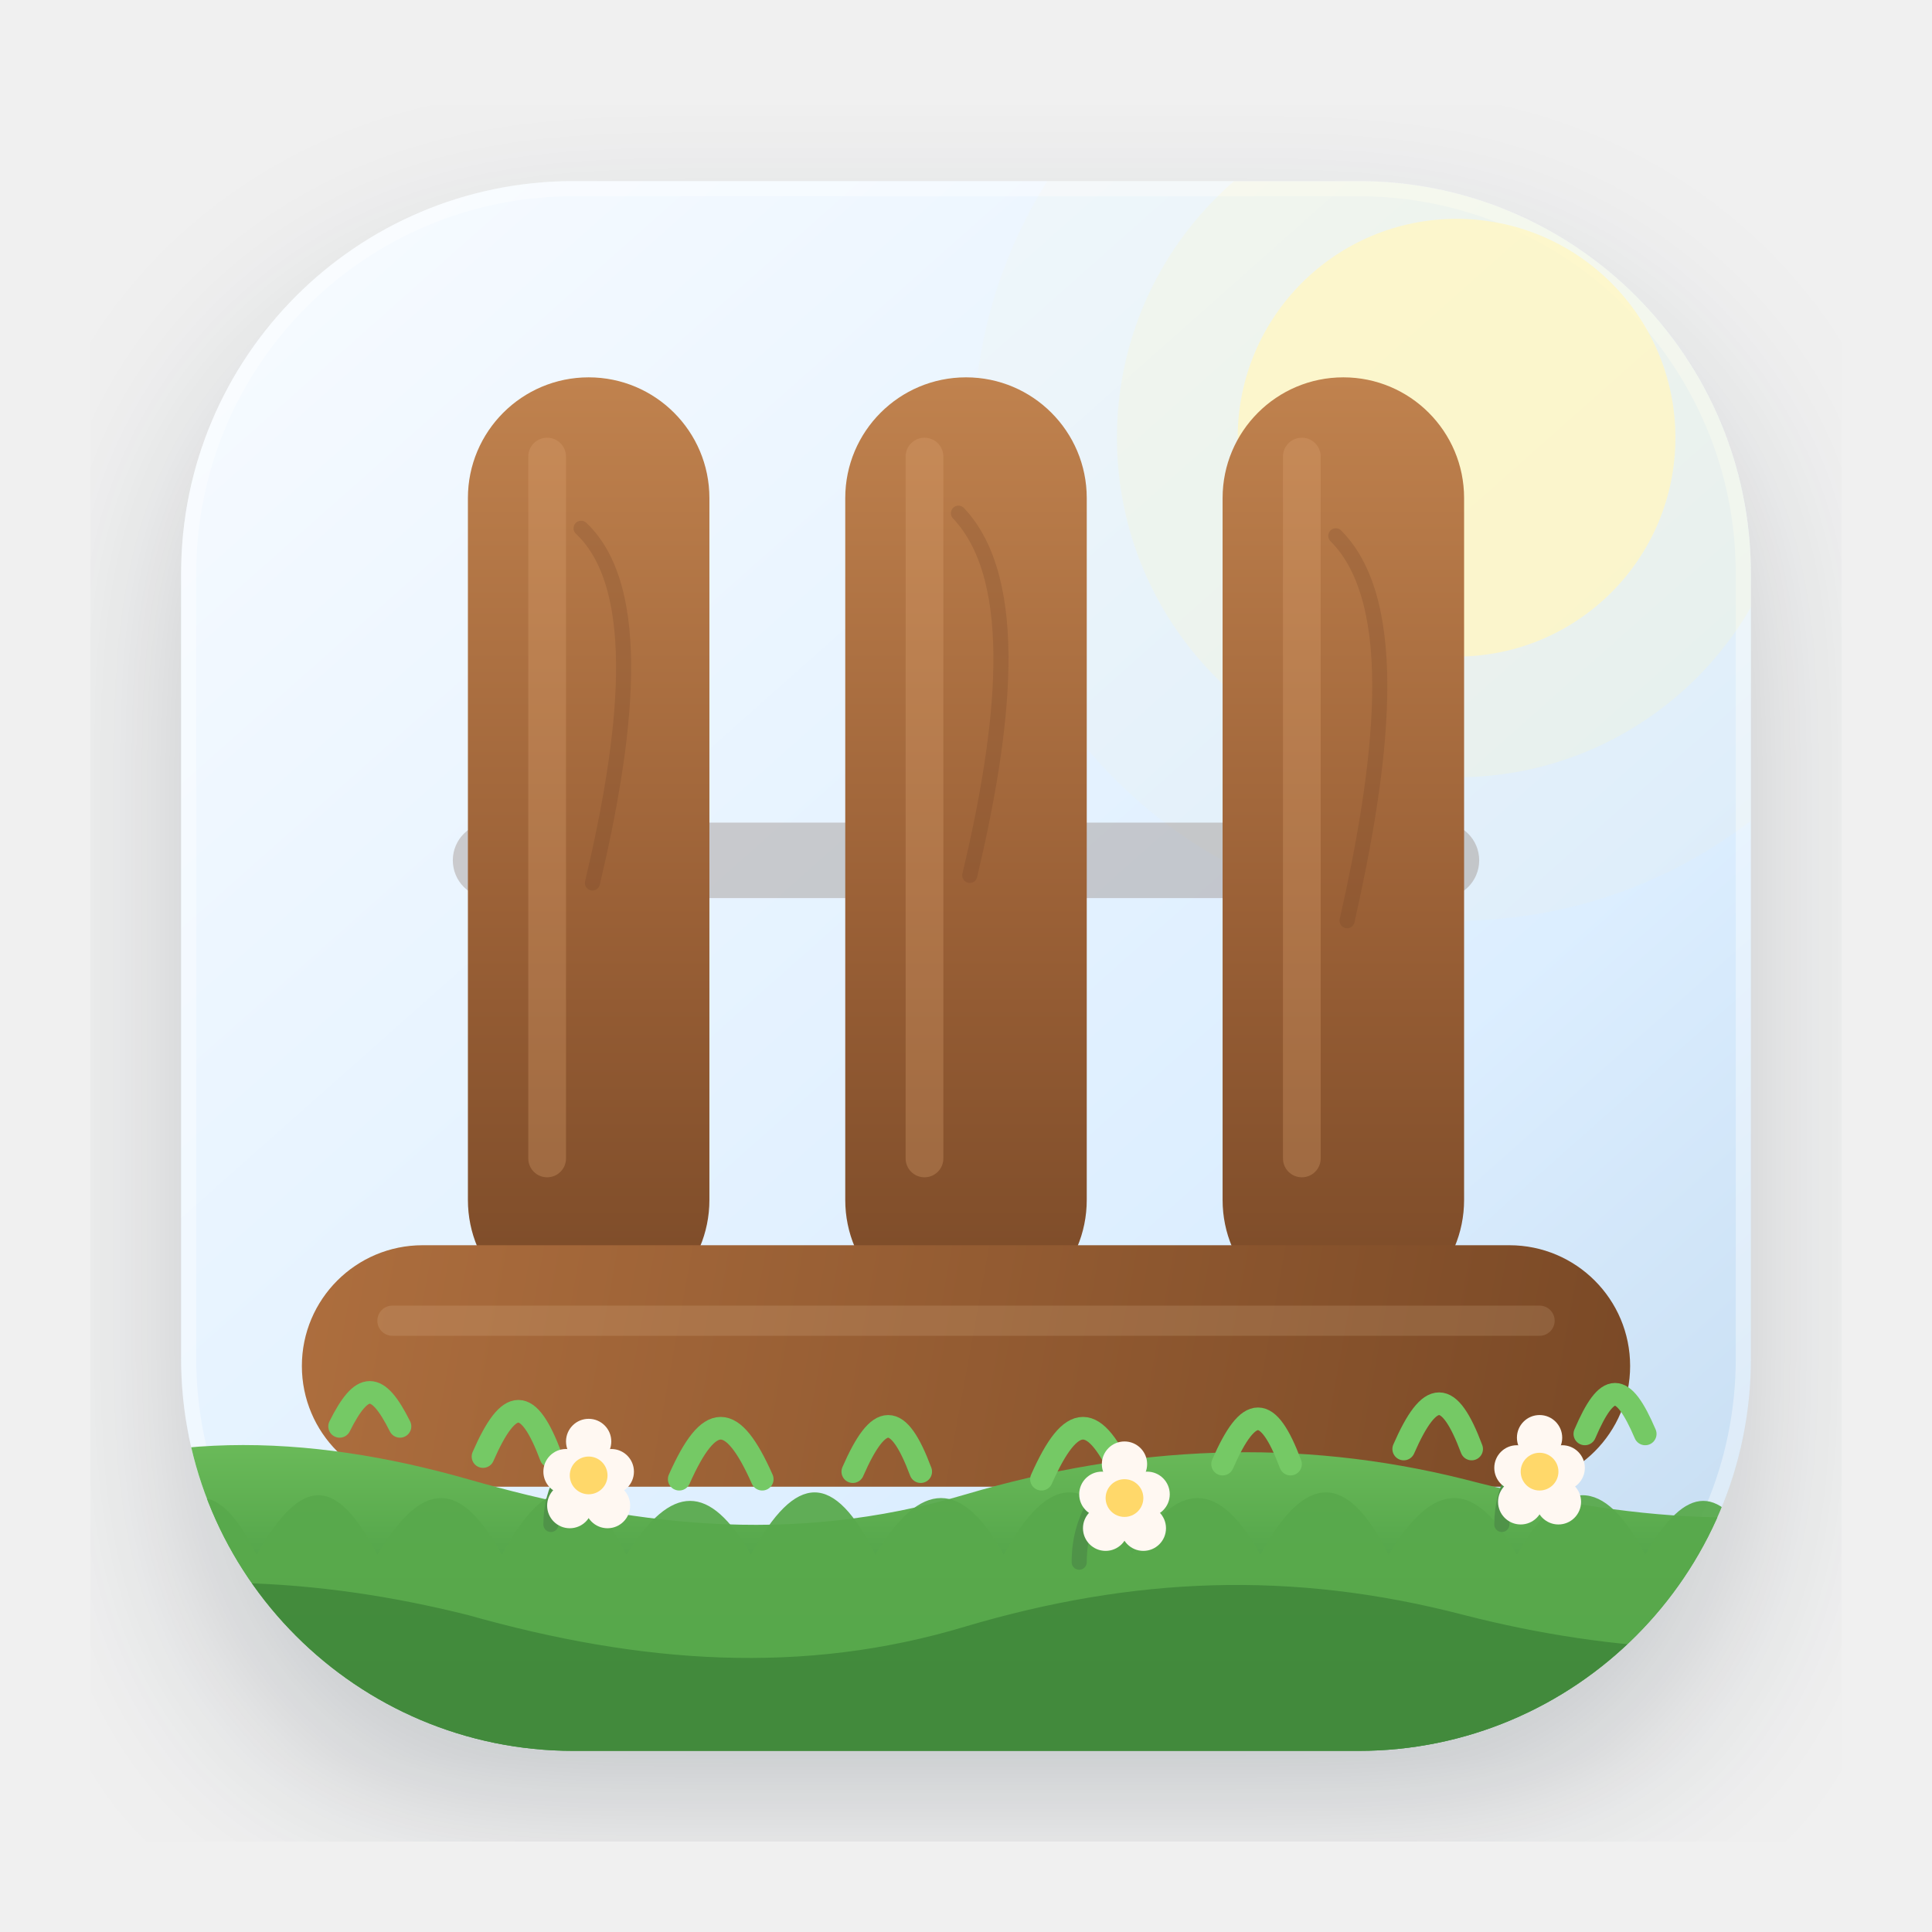
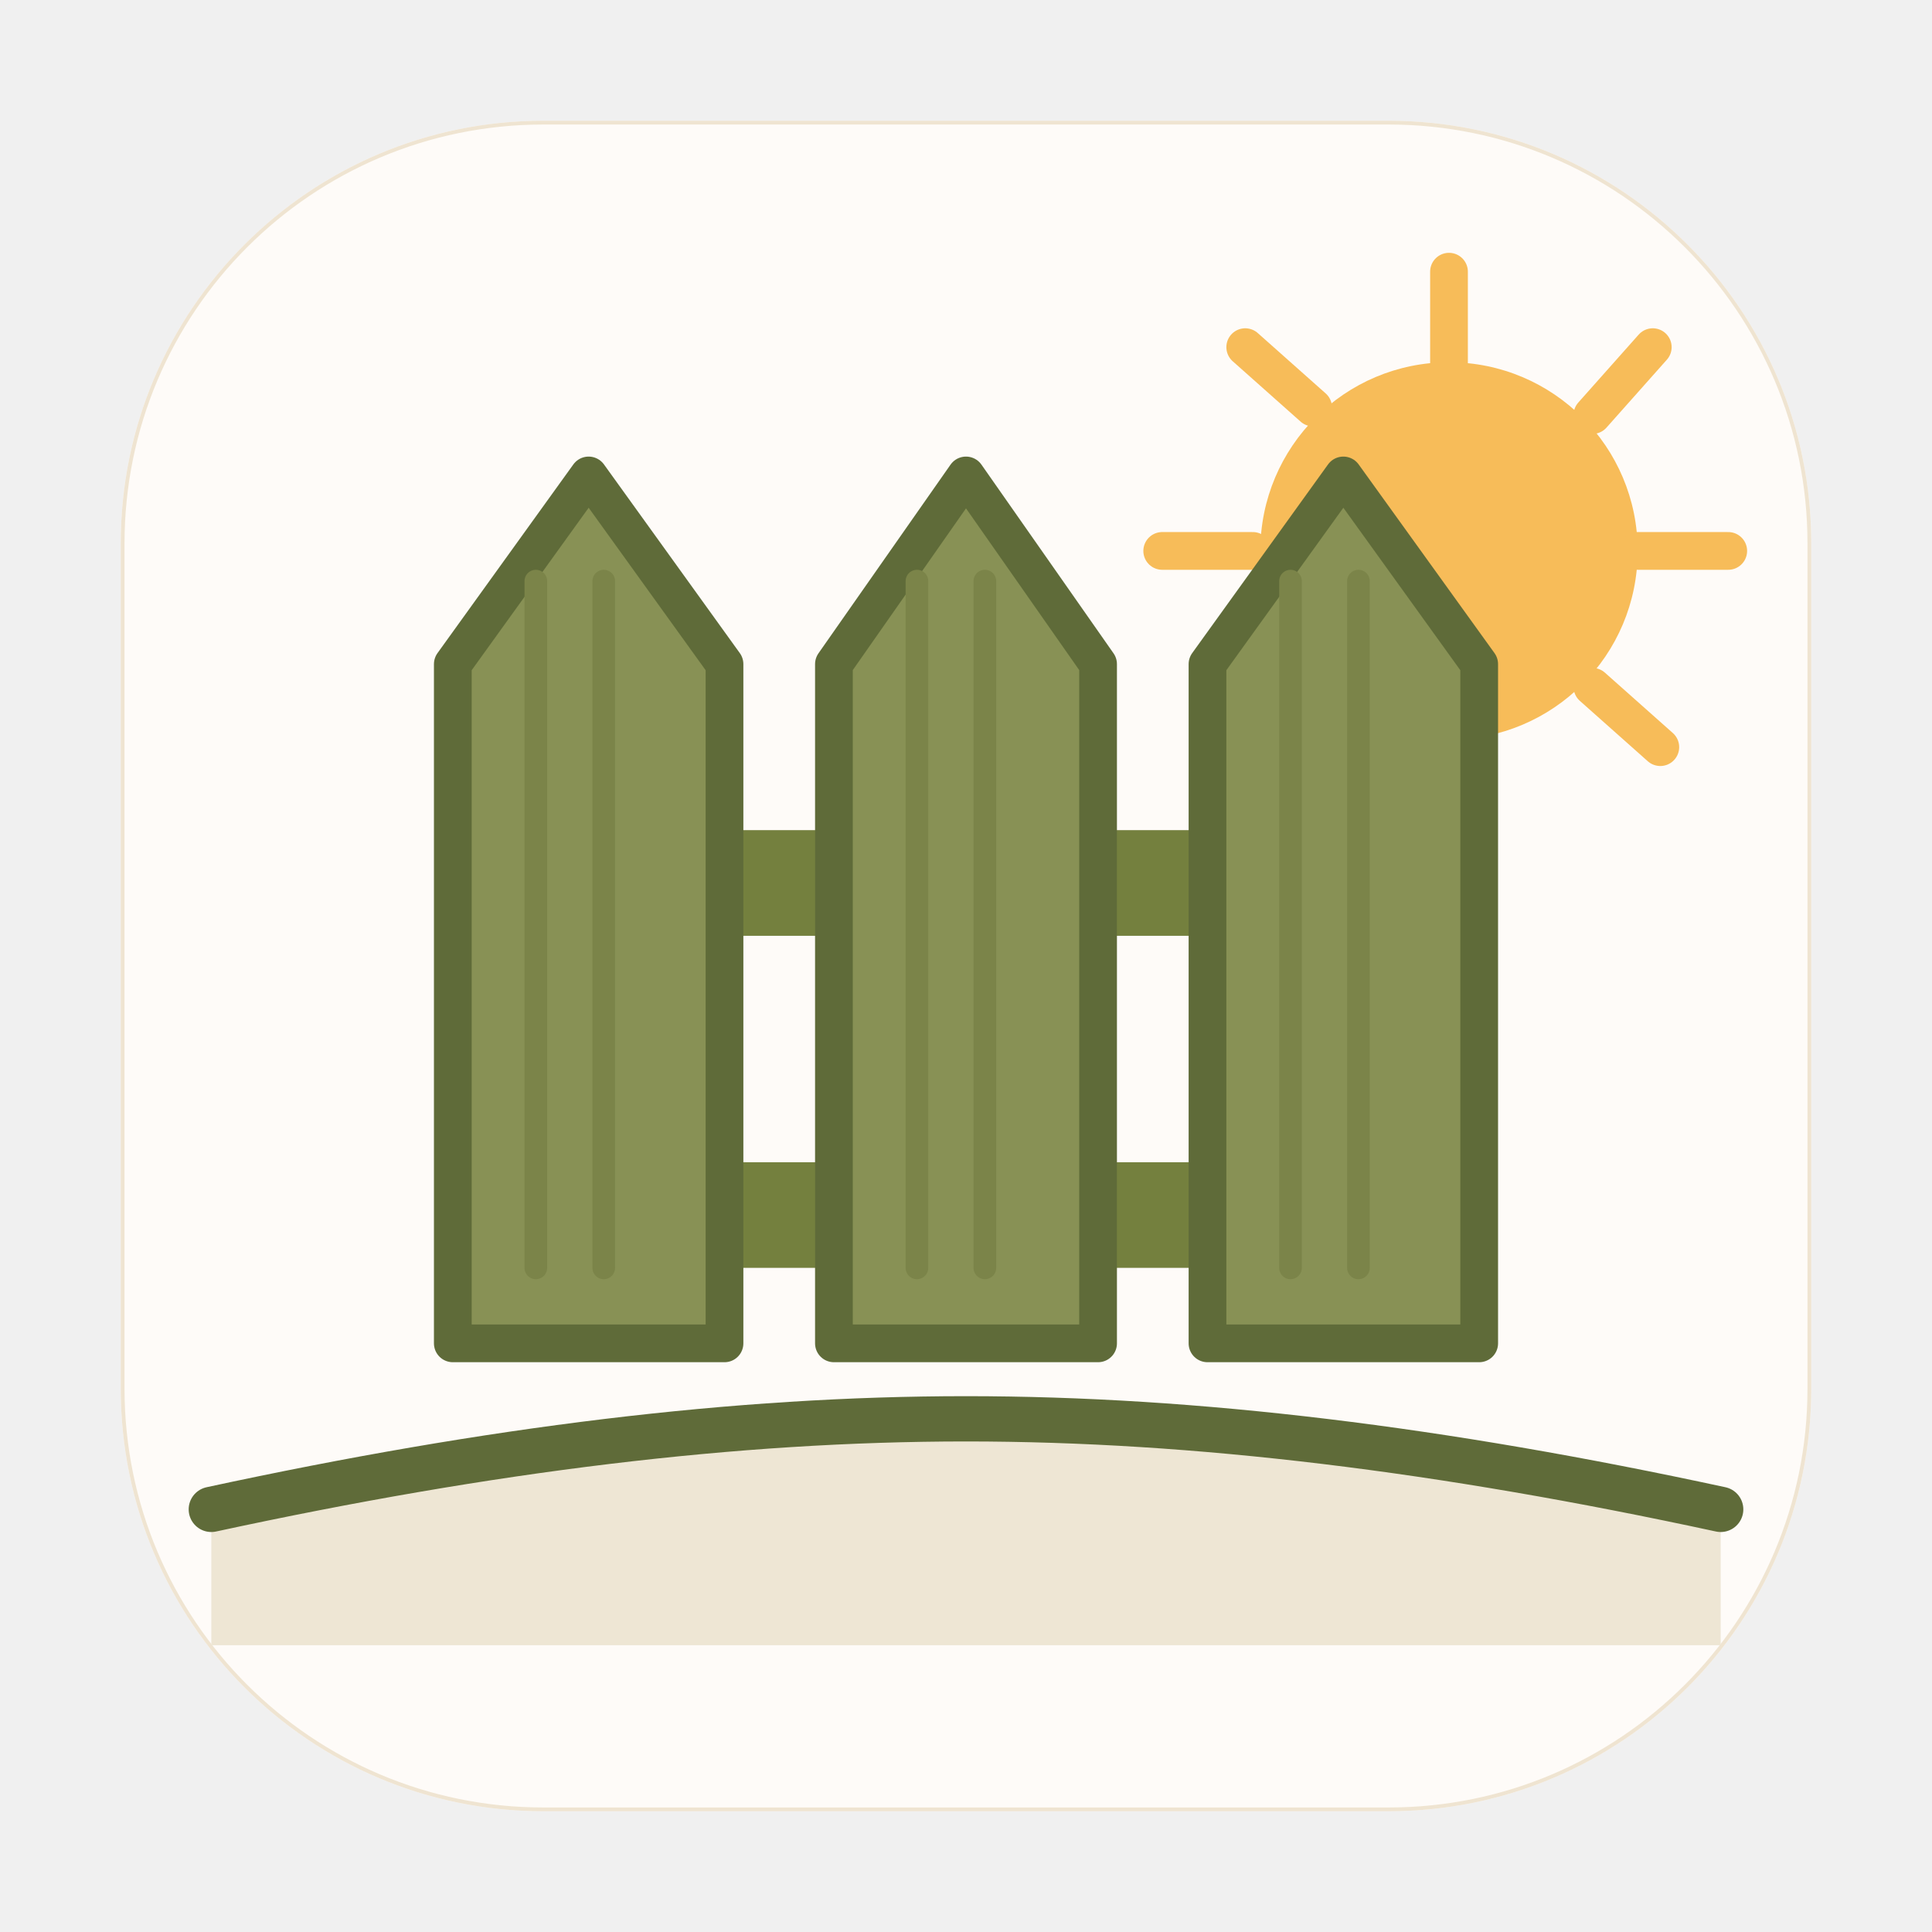
<svg xmlns="http://www.w3.org/2000/svg" viewBox="0 0 512 512" fill="none" role="img" aria-labelledby="title desc">
-   <defs>
-     <linearGradient id="bg" x1="70" y1="54" x2="434" y2="464" gradientUnits="userSpaceOnUse">
-       <stop stop-color="#F7FBFF" />
-       <stop offset="0.68" stop-color="#DCEEFF" />
-       <stop offset="1" stop-color="#C5DCF1" />
-     </linearGradient>
-     <linearGradient id="wood" x1="256" y1="100" x2="256" y2="376" gradientUnits="userSpaceOnUse">
-       <stop stop-color="#C0824E" />
-       <stop offset="0.52" stop-color="#9A6036" />
-       <stop offset="1" stop-color="#724424" />
-     </linearGradient>
-     <linearGradient id="rail" x1="80" y1="332" x2="432" y2="396" gradientUnits="userSpaceOnUse">
-       <stop stop-color="#AD6E3E" />
-       <stop offset="1" stop-color="#7A4926" />
-     </linearGradient>
-     <linearGradient id="grass" x1="256" y1="346" x2="256" y2="464" gradientUnits="userSpaceOnUse">
-       <stop stop-color="#84D36B" />
-       <stop offset="0.54" stop-color="#57A84C" />
-       <stop offset="1" stop-color="#387E39" />
-     </linearGradient>
-     <filter id="shadow" x="24" y="28" width="464" height="460" filterUnits="userSpaceOnUse" color-interpolation-filters="sRGB">
-       <feFlood flood-opacity="0" result="BackgroundImageFix" />
-       <feColorMatrix in="SourceAlpha" type="matrix" values="0 0 0 0 0 0 0 0 0 0 0 0 0 0 0 0 0 0 127 0" result="hardAlpha" />
-       <feOffset dy="24" />
-       <feGaussianBlur stdDeviation="24" />
-       <feColorMatrix type="matrix" values="0 0 0 0 0.039 0 0 0 0 0.102 0 0 0 0 0.157 0 0 0 0.18 0" />
-       <feBlend mode="normal" in2="BackgroundImageFix" result="effect1_dropShadow_1_1" />
-       <feBlend mode="normal" in="SourceGraphic" in2="effect1_dropShadow_1_1" result="shape" />
-     </filter>
-     <clipPath id="tile">
-       <rect x="48" y="48" width="416" height="416" rx="104" />
-     </clipPath>
-   </defs>
-   <g filter="url(#shadow)">
-     <rect x="48" y="48" width="416" height="416" rx="104" fill="url(#bg)" />
-     <rect x="50" y="50" width="412" height="412" rx="102" stroke="#FFFFFF" stroke-opacity="0.38" stroke-width="4" />
-   </g>
-   <g clip-path="url(#tile)">
-     <circle cx="386" cy="116" r="58" fill="#FFF6C5" fill-opacity="0.82" />
-     <circle cx="386" cy="116" r="90" fill="#FFF6C5" fill-opacity="0.22" />
-     <circle cx="386" cy="116" r="128" fill="#FFF6C5" fill-opacity="0.08" />
-     <rect x="120" y="218" width="272" height="20" rx="10" fill="#5A341C" fill-opacity="0.22" />
-     <rect x="124" y="100" width="64" height="250" rx="32" fill="url(#wood)" />
-     <rect x="224" y="100" width="64" height="250" rx="32" fill="url(#wood)" />
-     <rect x="324" y="100" width="64" height="250" rx="32" fill="url(#wood)" />
-     <rect x="80" y="330" width="352" height="64" rx="32" fill="url(#rail)" />
-     <rect x="140" y="116" width="10" height="196" rx="5" fill="#DEA571" fill-opacity="0.3" />
-     <rect x="240" y="116" width="10" height="196" rx="5" fill="#DEA571" fill-opacity="0.3" />
-     <rect x="340" y="116" width="10" height="196" rx="5" fill="#DEA571" fill-opacity="0.3" />
-     <path d="M154 140C171 156 166 196 157 234" stroke="#6A3F23" stroke-opacity="0.2" stroke-width="4" stroke-linecap="round" />
-     <path d="M254 136C271 154 266 194 257 232" stroke="#6A3F23" stroke-opacity="0.2" stroke-width="4" stroke-linecap="round" />
-     <path d="M354 142C372 160 366 204 357 244" stroke="#6A3F23" stroke-opacity="0.2" stroke-width="4" stroke-linecap="round" />
-     <rect x="100" y="346" width="312" height="8" rx="4" fill="#F0D0AC" fill-opacity="0.16" />
-     <path d="M0 398C38 378 82 380 124 392C166 404 209 410 256 396C300 383 344 381 388 392C430 403 473 407 512 394V464H0V398Z" fill="url(#grass)" />
-     <path d="M10 412C20 394 28 394 38 412C49 392 58 392 68 412C80 391 89 391 100 412C112 392 122 392 133 412C145 390 155 390 166 412C178 393 188 393 199 412C211 390 221 390 232 412C244 392 255 392 266 412C278 390 289 390 300 412C312 392 323 392 334 412C346 390 357 390 368 412C380 392 391 392 402 412C414 391 425 391 436 412C447 393 456 393 466 412C476 394 484 394 494 412V464H10V412Z" fill="#58A94C" fill-opacity="0.94" />
-     <path d="M0 426C44 416 84 418 124 428C170 441 213 444 256 431C300 418 342 416 388 428C427 438 470 441 512 430V464H0V426Z" fill="#2E6F2F" fill-opacity="0.5" />
-     <path d="M90 378C96 366 100 366 106 378" stroke="#75C965" stroke-width="6" stroke-linecap="round" />
-     <path d="M128 386C135 370 140 370 146 386" stroke="#75C965" stroke-width="6" stroke-linecap="round" />
-     <path d="M180 392C188 374 194 374 202 392" stroke="#75C965" stroke-width="6" stroke-linecap="round" />
-     <path d="M226 390C233 374 238 374 244 390" stroke="#75C965" stroke-width="6" stroke-linecap="round" />
-     <path d="M276 392C284 374 290 374 298 392" stroke="#75C965" stroke-width="6" stroke-linecap="round" />
-     <path d="M324 388C331 372 336 372 342 388" stroke="#75C965" stroke-width="6" stroke-linecap="round" />
-     <path d="M372 384C379 368 384 368 390 384" stroke="#75C965" stroke-width="6" stroke-linecap="round" />
-     <path d="M420 380C426 366 430 366 436 380" stroke="#75C965" stroke-width="6" stroke-linecap="round" />
-     <g>
-       <path d="M146 404C146 394 151 388 156 382" stroke="#4F9348" stroke-width="4" stroke-linecap="round" />
-       <circle cx="150" cy="390" r="6" fill="#FFF8F2" />
-       <circle cx="162" cy="390" r="6" fill="#FFF8F2" />
-       <circle cx="156" cy="382" r="6" fill="#FFF8F2" />
-       <circle cx="151" cy="399" r="6" fill="#FFF8F2" />
-       <circle cx="161" cy="399" r="6" fill="#FFF8F2" />
-       <circle cx="156" cy="391" r="5" fill="#FFD86A" />
-     </g>
-     <g>
-       <path d="M286 414C286 402 292 395 298 388" stroke="#4F9348" stroke-width="4" stroke-linecap="round" />
-       <circle cx="292" cy="396" r="6" fill="#FFF8F2" />
-       <circle cx="304" cy="396" r="6" fill="#FFF8F2" />
-       <circle cx="298" cy="388" r="6" fill="#FFF8F2" />
-       <circle cx="293" cy="405" r="6" fill="#FFF8F2" />
-       <circle cx="303" cy="405" r="6" fill="#FFF8F2" />
-       <circle cx="298" cy="397" r="5" fill="#FFD86A" />
-     </g>
-     <g>
-       <path d="M398 404C398 394 403 387 408 381" stroke="#4F9348" stroke-width="4" stroke-linecap="round" />
-       <circle cx="402" cy="389" r="6" fill="#FFF8F2" />
-       <circle cx="414" cy="389" r="6" fill="#FFF8F2" />
-       <circle cx="408" cy="381" r="6" fill="#FFF8F2" />
-       <circle cx="403" cy="398" r="6" fill="#FFF8F2" />
-       <circle cx="413" cy="398" r="6" fill="#FFF8F2" />
-       <circle cx="408" cy="390" r="5" fill="#FFD86A" />
-     </g>
-   </g>
+   <rect x="32" y="32" width="448" height="448" rx="112" fill="#FEFBF8" />
+   <rect x="32.5" y="32.5" width="447" height="447" rx="111.5" stroke="#EFE4D1" />
+   <circle cx="384" cy="146" r="50" fill="#F7BC59" />
+   <path d="M384 72V96" stroke="#F7BC59" stroke-width="10" stroke-linecap="round" />
+   <path d="M438 92L422 110" stroke="#F7BC59" stroke-width="10" stroke-linecap="round" />
+   <path d="M458 146H434" stroke="#F7BC59" stroke-width="10" stroke-linecap="round" />
+   <path d="M440 198L422 182" stroke="#F7BC59" stroke-width="10" stroke-linecap="round" />
+   <path d="M384 220V196" stroke="#F7BC59" stroke-width="10" stroke-linecap="round" />
+   <path d="M328 198L344 180" stroke="#F7BC59" stroke-width="10" stroke-linecap="round" />
+   <path d="M308 146H332" stroke="#F7BC59" stroke-width="10" stroke-linecap="round" />
+   <path d="M330 92L348 108" stroke="#F7BC59" stroke-width="10" stroke-linecap="round" />
+   <path d="M56 400C130 384 195 376 256 376C317 376 382 384 456 400V436H56V400Z" fill="#EEE6D4" />
+   <path d="M56 400C130 384 195 376 256 376C317 376 382 384 456 400" stroke="#5F6B39" stroke-width="12" stroke-linecap="round" />
+   <rect x="176" y="220" width="108" height="28" rx="14" fill="#74803E" />
+   <rect x="228" y="220" width="108" height="28" rx="14" fill="#74803E" />
+   <rect x="176" y="308" width="108" height="28" rx="14" fill="#74803E" />
+   <rect x="228" y="308" width="108" height="28" rx="14" fill="#74803E" />
+   <path d="M120 356V176L156 126L192 176V356Z" fill="#889155" stroke="#5F6B39" stroke-width="10" stroke-linejoin="round" />
+   <path d="M221 356V176L256 126L291 176V356Z" fill="#889155" stroke="#5F6B39" stroke-width="10" stroke-linejoin="round" />
+   <path d="M320 356V176L356 126L392 176V356Z" fill="#889155" stroke="#5F6B39" stroke-width="10" stroke-linejoin="round" />
+   <path d="M142 154V336" stroke="#7B8449" stroke-width="6" stroke-linecap="round" />
+   <path d="M160 154V336" stroke="#7B8449" stroke-width="6" stroke-linecap="round" />
+   <path d="M243 154V336" stroke="#7B8449" stroke-width="6" stroke-linecap="round" />
+   <path d="M261 154V336" stroke="#7B8449" stroke-width="6" stroke-linecap="round" />
+   <path d="M342 154V336" stroke="#7B8449" stroke-width="6" stroke-linecap="round" />
+   <path d="M360 154V336" stroke="#7B8449" stroke-width="6" stroke-linecap="round" />
</svg>
